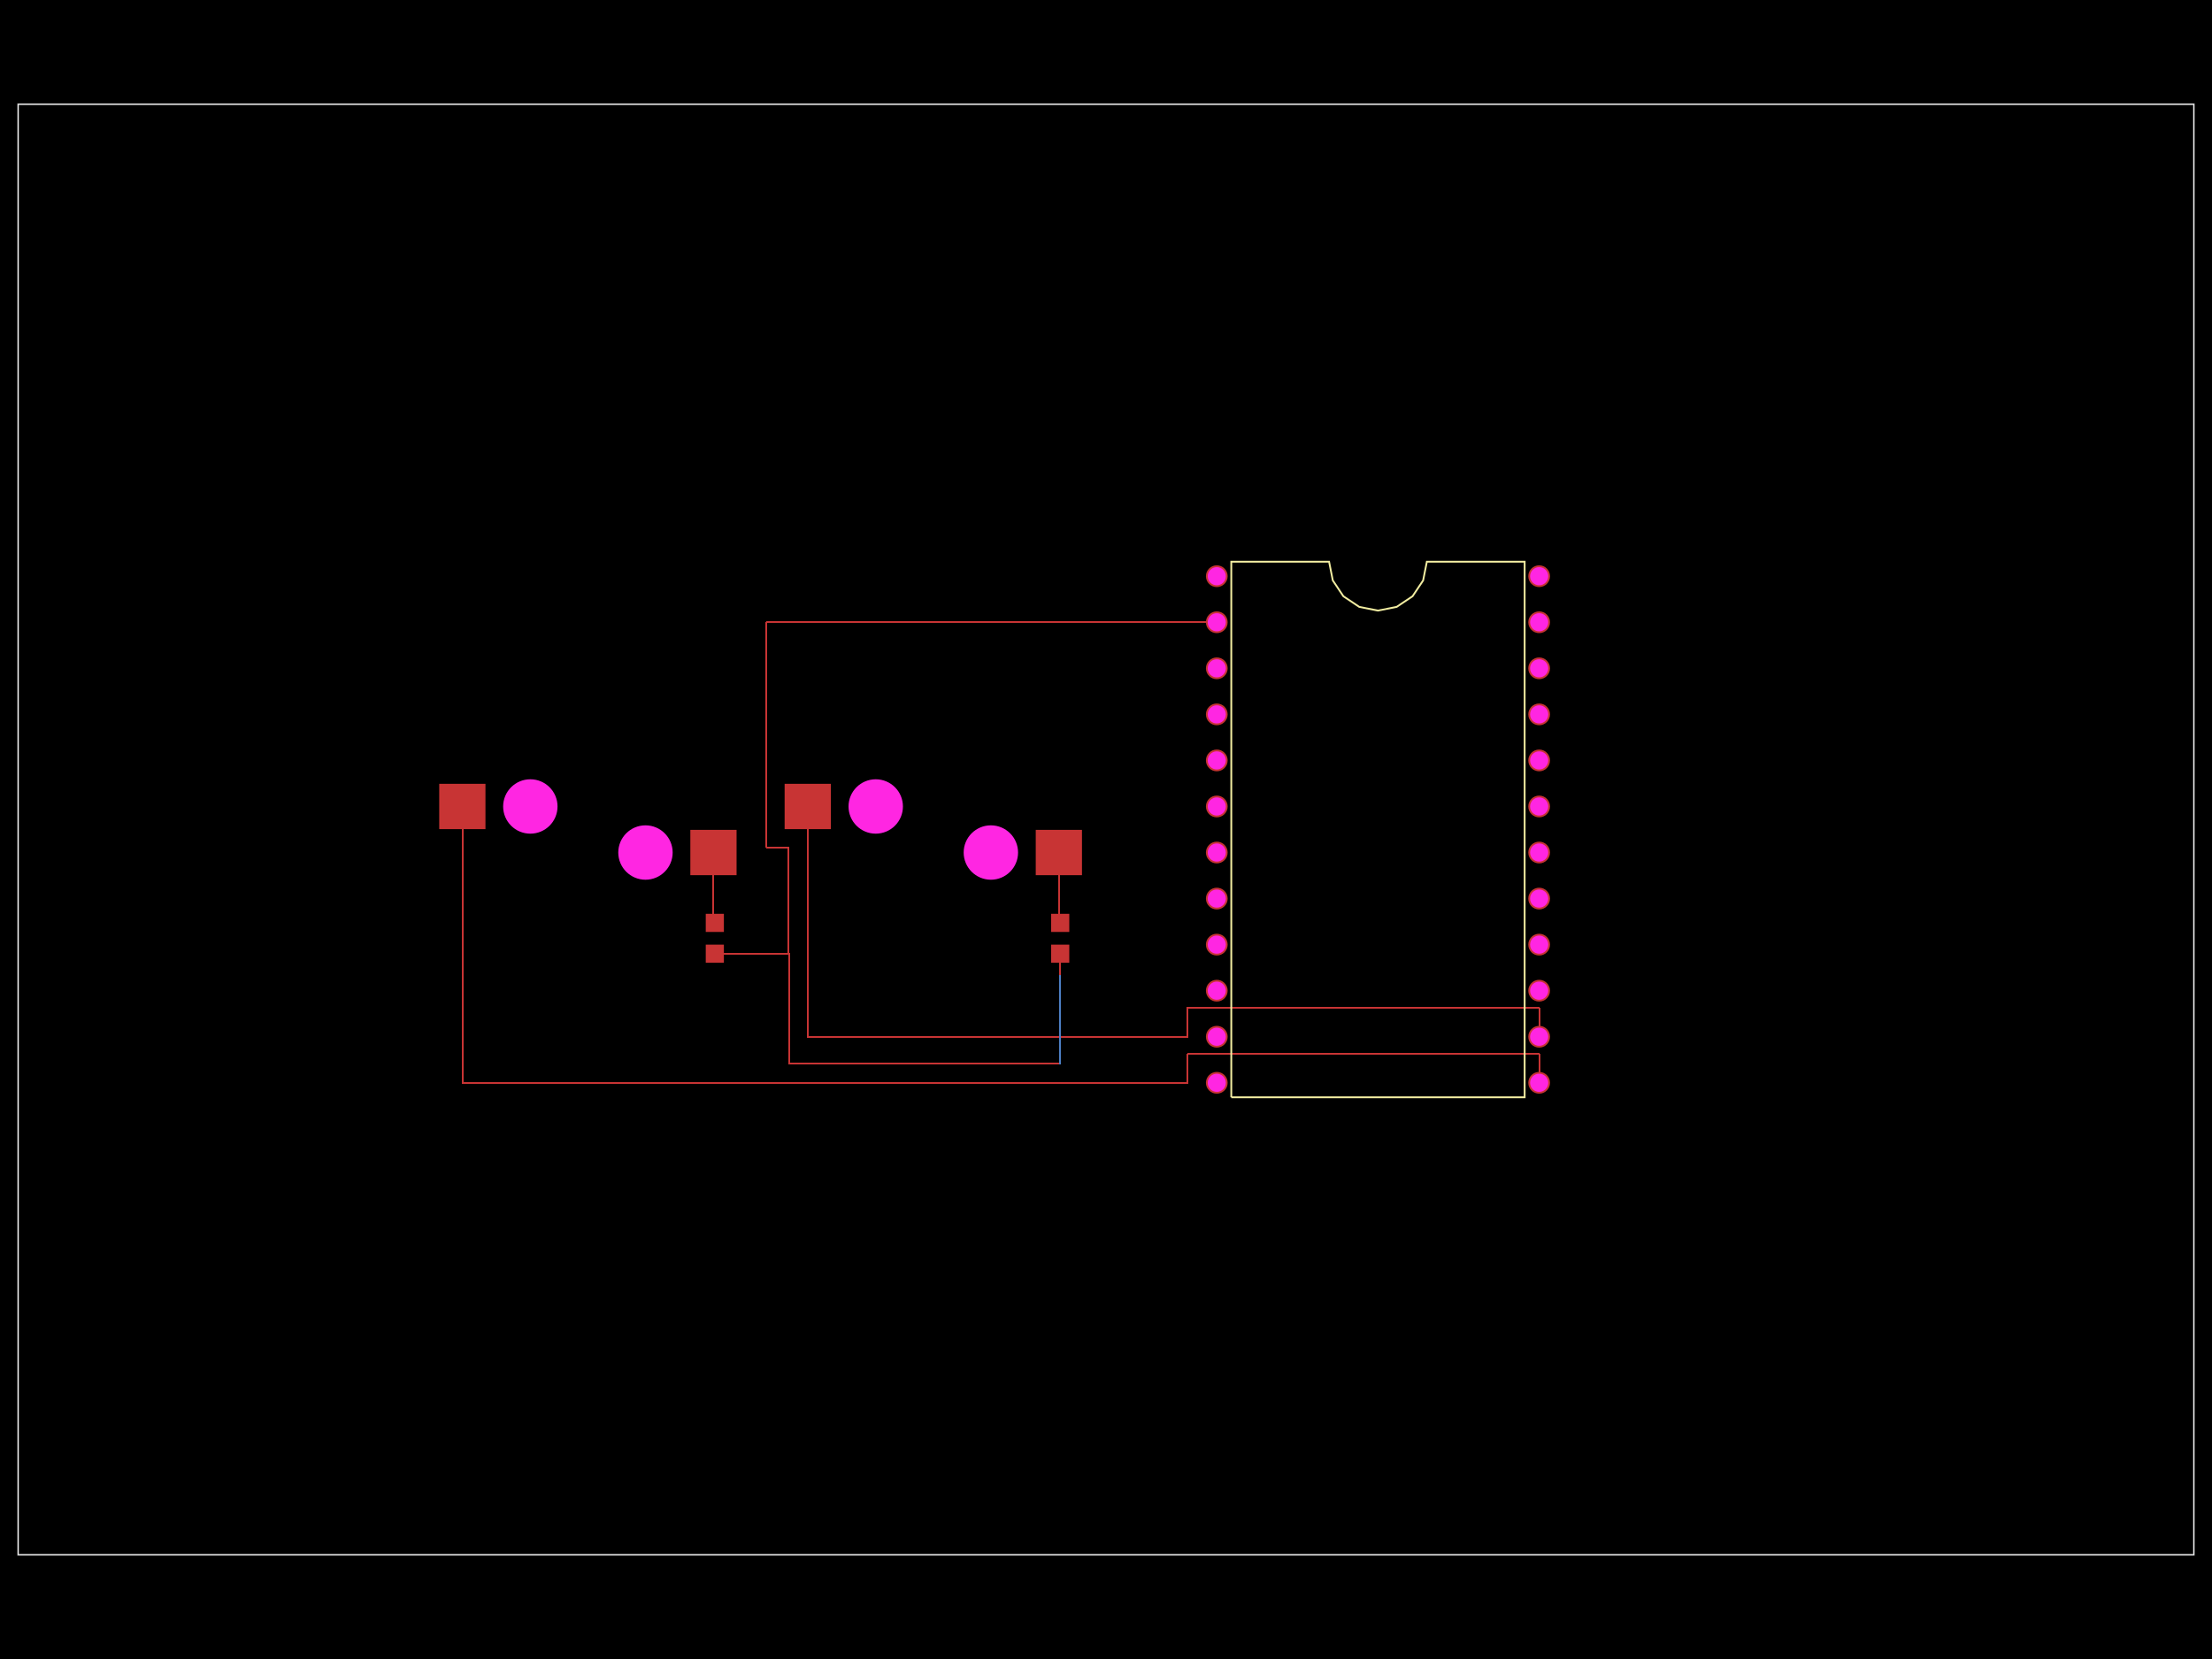
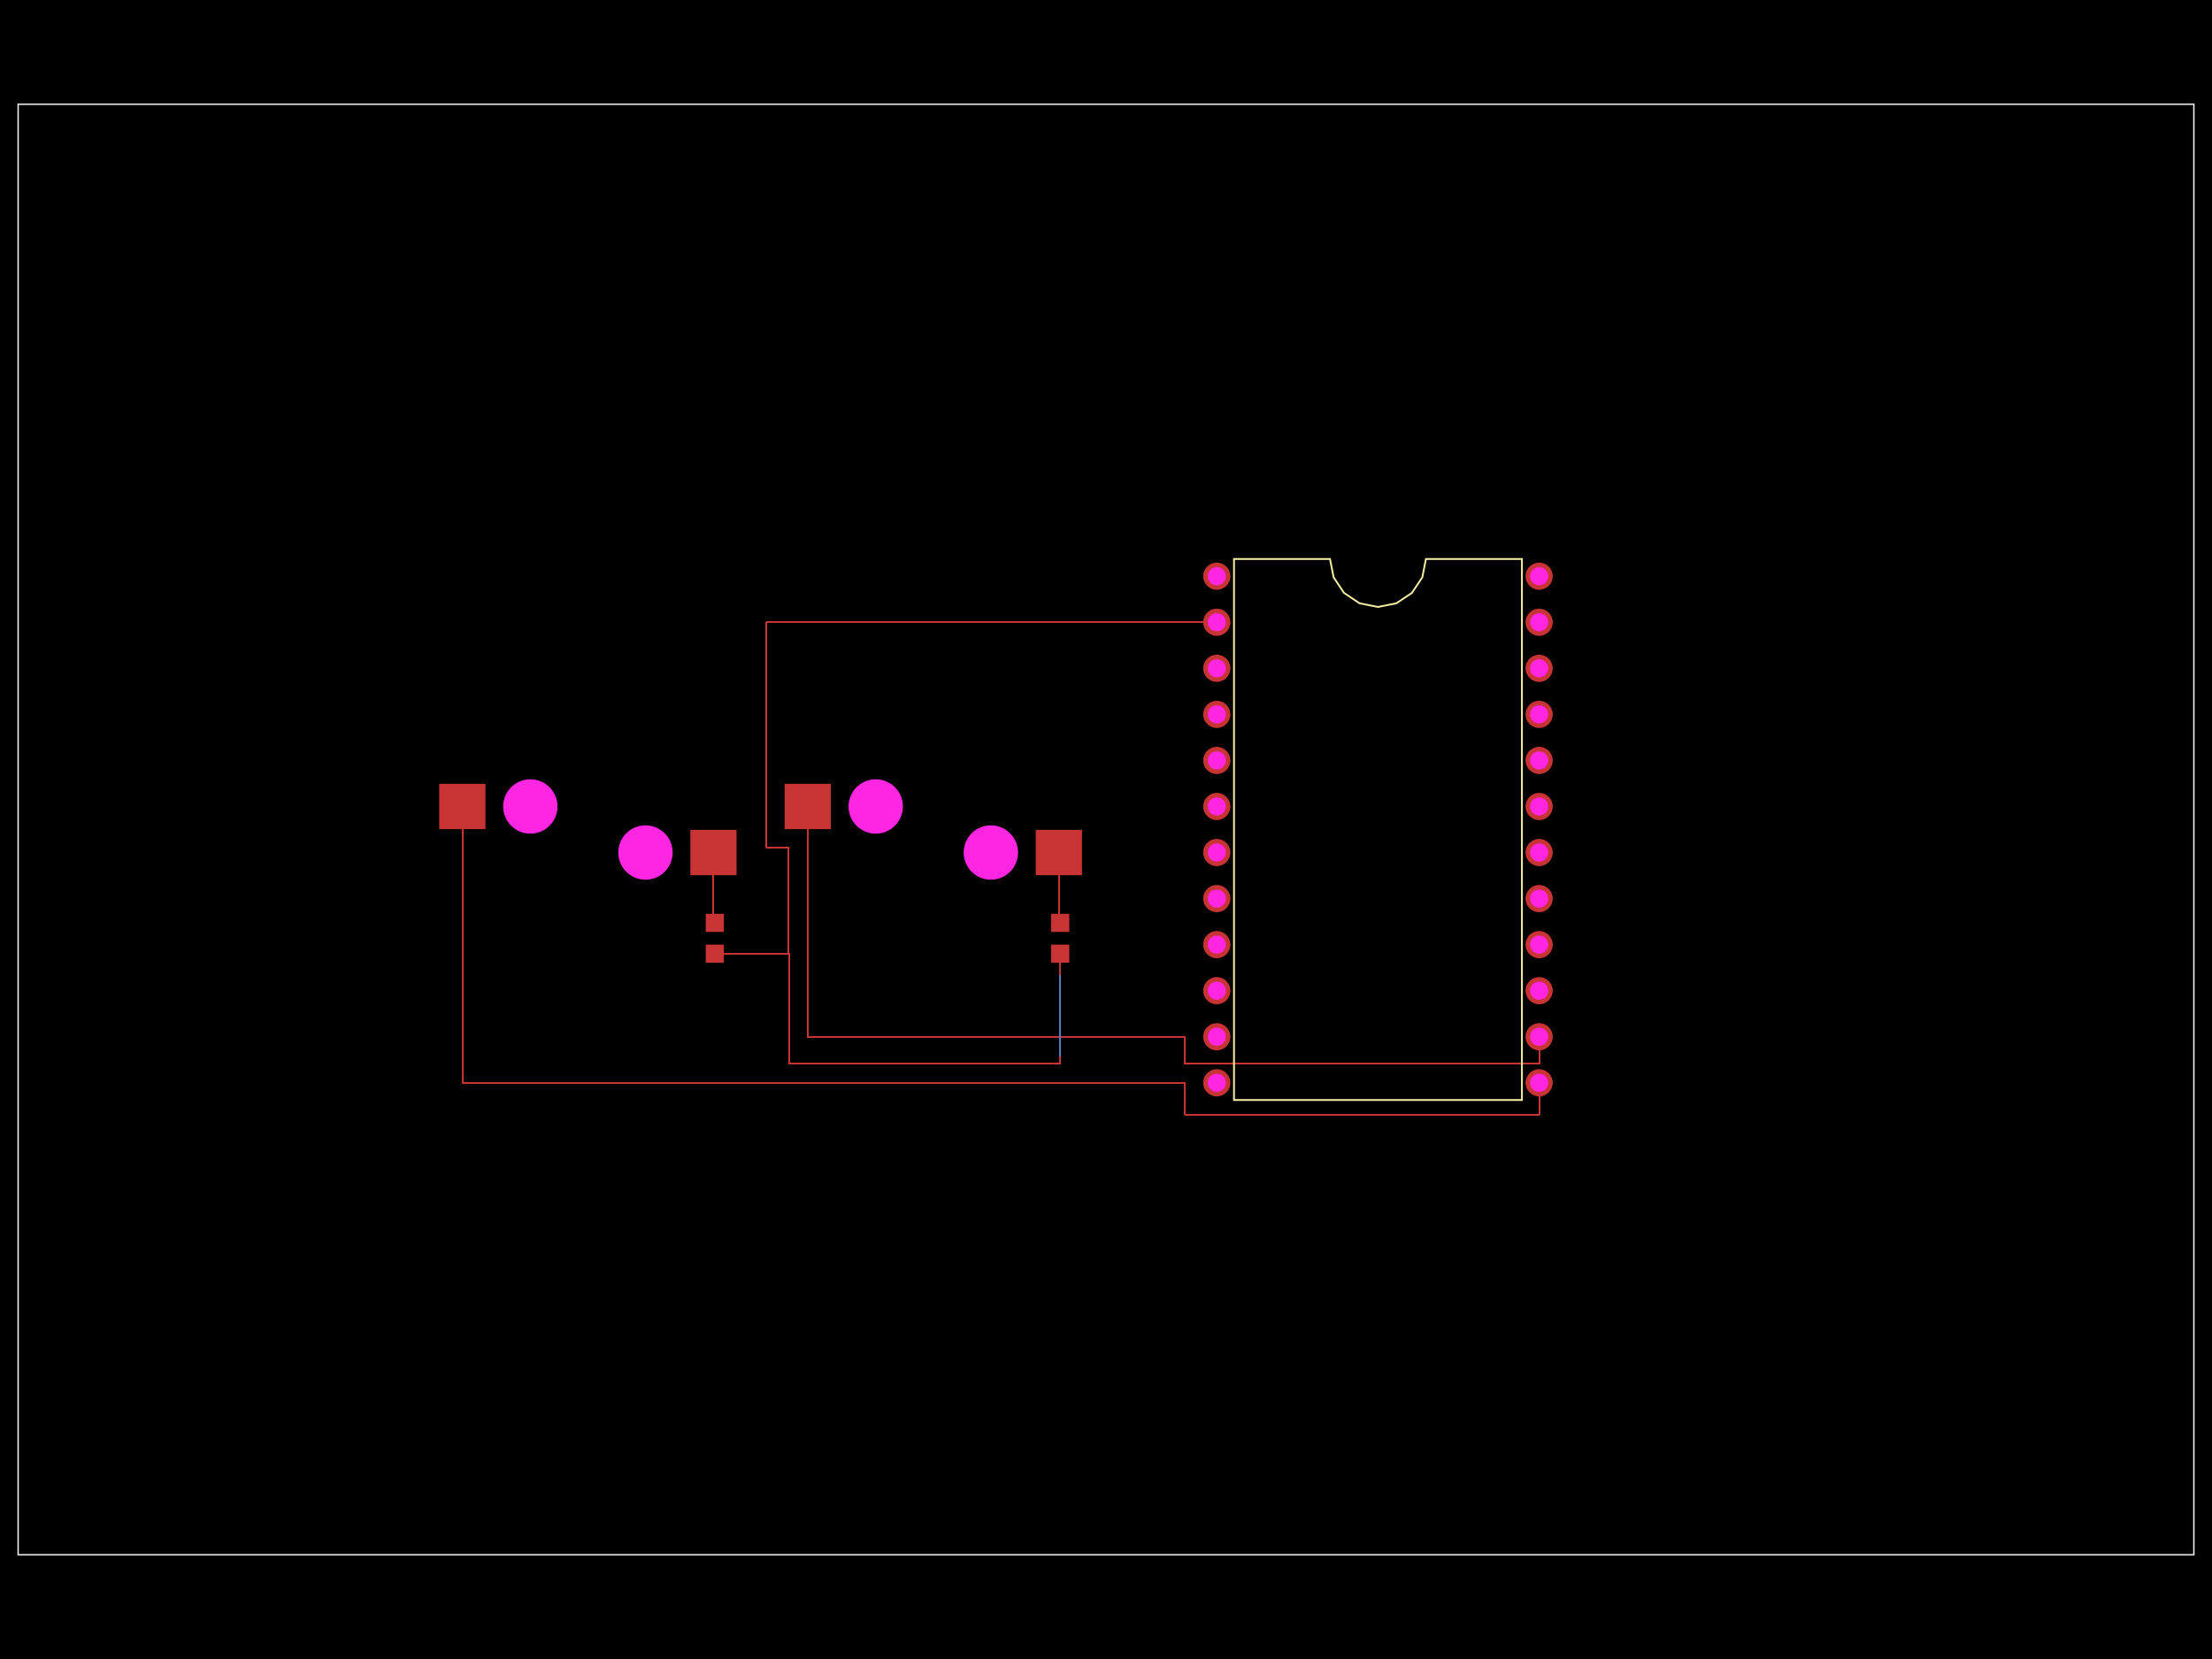
<svg xmlns="http://www.w3.org/2000/svg" width="800" height="600">
  <style>
              .boundary { fill: #000; }
              .pcb-board { fill: none; }
              .pcb-trace { fill: none; }
              .pcb-hole-outer { fill: rgb(200, 52, 52); }
              .pcb-hole-inner { fill: rgb(255, 38, 226); }
              .pcb-pad { }
              .pcb-boundary { fill: none; stroke: #fff; stroke-width: 0.3; }
              .pcb-silkscreen { fill: none; }
              .pcb-silkscreen-top { stroke: #f2eda1; }
              .pcb-silkscreen-bottom { stroke: #f2eda1; }
              .pcb-silkscreen-text { fill: #f2eda1; }
            </style>
  <rect class="boundary" x="0" y="0" width="800" height="600" />
  <rect class="pcb-boundary" x="6.557" y="37.705" width="786.885" height="524.59" />
  <path class="pcb-board" d="M 6.557 562.295 L 793.443 562.295 L 793.443 37.705 L 6.557 37.705 Z" stroke="rgba(255, 255, 255, 0.5)" stroke-width="0.656" />
  <g transform="translate(212.623, 300) rotate(0) scale(1, -1)">
    <rect class="pcb-component" x="-9.836" y="-9.836" width="19.672" height="19.672" />
    <rect class="pcb-component-outline" x="-9.836" y="-9.836" width="19.672" height="19.672" />
  </g>
  <g transform="translate(258.5246, 339.3443) rotate(90) scale(1, -1)">
    <rect class="pcb-component" x="-3.279" y="-8.852" width="6.557" height="17.705" />
    <rect class="pcb-component-outline" x="-3.279" y="-8.852" width="6.557" height="17.705" />
  </g>
  <g transform="translate(337.541, 300) rotate(0) scale(1, -1)">
    <rect class="pcb-component" x="-9.836" y="-9.836" width="19.672" height="19.672" />
    <rect class="pcb-component-outline" x="-9.836" y="-9.836" width="19.672" height="19.672" />
  </g>
  <g transform="translate(383.4426, 339.3443) rotate(90) scale(1, -1)">
    <rect class="pcb-component" x="-3.279" y="-8.852" width="6.557" height="17.705" />
    <rect class="pcb-component-outline" x="-3.279" y="-8.852" width="6.557" height="17.705" />
  </g>
  <g transform="translate(498.3607, 300) rotate(0) scale(1, -1)">
-     <rect class="pcb-component" x="-62.23" y="-95.541" width="124.459" height="191.082" />
-     <rect class="pcb-component-outline" x="-62.23" y="-95.541" width="124.459" height="191.082" />
+     <rect class="pcb-component" x="-63.213" y="-96.525" width="126.426" height="193.049" />
+     <rect class="pcb-component-outline" x="-63.213" y="-96.525" width="126.426" height="193.049" />
  </g>
  <rect class="pcb-pad" fill="rgb(200, 52, 52)" x="158.852" y="283.475" width="16.721" height="16.393" />
  <rect class="pcb-pad" fill="rgb(200, 52, 52)" x="249.672" y="300.131" width="16.721" height="16.393" />
  <rect class="pcb-pad" fill="rgb(200, 52, 52)" x="255.246" y="330.492" width="6.557" height="6.557" />
  <rect class="pcb-pad" fill="rgb(200, 52, 52)" x="255.246" y="341.639" width="6.557" height="6.557" />
  <rect class="pcb-pad" fill="rgb(200, 52, 52)" x="283.77" y="283.475" width="16.721" height="16.393" />
  <rect class="pcb-pad" fill="rgb(200, 52, 52)" x="374.59" y="300.131" width="16.721" height="16.393" />
  <rect class="pcb-pad" fill="rgb(200, 52, 52)" x="380.164" y="330.492" width="6.557" height="6.557" />
  <rect class="pcb-pad" fill="rgb(200, 52, 52)" x="380.164" y="341.639" width="6.557" height="6.557" />
  <path class="pcb-trace" stroke="rgb(200, 52, 52)" d="M 258.033 308.328 L 258.033 333.77" stroke-width="0.656" stroke-linecap="round" stroke-linejoin="round" shape-rendering="crispEdges" />
  <path class="pcb-trace" stroke="rgb(200, 52, 52)" d="M 382.951 308.328 L 382.951 333.77" stroke-width="0.656" stroke-linecap="round" stroke-linejoin="round" shape-rendering="crispEdges" />
  <path class="pcb-trace" stroke="rgb(200, 52, 52)" d="M 167.213 291.672 L 167.213 391.607" stroke-width="0.656" stroke-linecap="round" stroke-linejoin="round" shape-rendering="crispEdges" />
-   <path class="pcb-trace" stroke="rgb(200, 52, 52)" d="M 167.213 391.607 L 429.574 391.607" stroke-width="0.656" stroke-linecap="round" stroke-linejoin="round" shape-rendering="crispEdges" />
-   <path class="pcb-trace" stroke="rgb(200, 52, 52)" d="M 429.574 391.607 L 429.574 381.115" stroke-width="0.656" stroke-linecap="round" stroke-linejoin="round" shape-rendering="crispEdges" />
-   <path class="pcb-trace" stroke="rgb(200, 52, 52)" d="M 429.574 381.115 L 556.656 381.115" stroke-width="0.656" stroke-linecap="round" stroke-linejoin="round" shape-rendering="crispEdges" />
-   <path class="pcb-trace" stroke="rgb(200, 52, 52)" d="M 556.656 381.115 L 556.656 391.607" stroke-width="0.656" stroke-linecap="round" stroke-linejoin="round" shape-rendering="crispEdges" />
+   <path class="pcb-trace" stroke="rgb(200, 52, 52)" d="M 167.213 391.607 L 428.59 391.607" stroke-width="0.656" stroke-linecap="round" stroke-linejoin="round" shape-rendering="crispEdges" />
+   <path class="pcb-trace" stroke="rgb(200, 52, 52)" d="M 428.59 391.607 L 428.59 403.082" stroke-width="0.656" stroke-linecap="round" stroke-linejoin="round" shape-rendering="crispEdges" />
+   <path class="pcb-trace" stroke="rgb(200, 52, 52)" d="M 428.59 403.082 L 556.656 403.082" stroke-width="0.656" stroke-linecap="round" stroke-linejoin="round" shape-rendering="crispEdges" />
+   <path class="pcb-trace" stroke="rgb(200, 52, 52)" d="M 556.656 403.082 L 556.656 391.607" stroke-width="0.656" stroke-linecap="round" stroke-linejoin="round" shape-rendering="crispEdges" />
  <path class="pcb-trace" stroke="rgb(200, 52, 52)" d="M 292.131 291.672 L 292.131 374.951" stroke-width="0.656" stroke-linecap="round" stroke-linejoin="round" shape-rendering="crispEdges" />
-   <path class="pcb-trace" stroke="rgb(200, 52, 52)" d="M 292.131 374.951 L 429.574 374.951" stroke-width="0.656" stroke-linecap="round" stroke-linejoin="round" shape-rendering="crispEdges" />
-   <path class="pcb-trace" stroke="rgb(200, 52, 52)" d="M 429.574 374.951 L 429.574 364.459" stroke-width="0.656" stroke-linecap="round" stroke-linejoin="round" shape-rendering="crispEdges" />
-   <path class="pcb-trace" stroke="rgb(200, 52, 52)" d="M 429.574 364.459 L 556.656 364.459" stroke-width="0.656" stroke-linecap="round" stroke-linejoin="round" shape-rendering="crispEdges" />
-   <path class="pcb-trace" stroke="rgb(200, 52, 52)" d="M 556.656 364.459 L 556.656 374.951" stroke-width="0.656" stroke-linecap="round" stroke-linejoin="round" shape-rendering="crispEdges" />
+   <path class="pcb-trace" stroke="rgb(200, 52, 52)" d="M 292.131 374.951 L 428.59 374.951" stroke-width="0.656" stroke-linecap="round" stroke-linejoin="round" shape-rendering="crispEdges" />
+   <path class="pcb-trace" stroke="rgb(200, 52, 52)" d="M 428.59 374.951 L 428.59 384.721" stroke-width="0.656" stroke-linecap="round" stroke-linejoin="round" shape-rendering="crispEdges" />
+   <path class="pcb-trace" stroke="rgb(200, 52, 52)" d="M 428.59 384.721 L 556.656 384.721" stroke-width="0.656" stroke-linecap="round" stroke-linejoin="round" shape-rendering="crispEdges" />
+   <path class="pcb-trace" stroke="rgb(200, 52, 52)" d="M 556.656 384.721 L 556.656 374.951" stroke-width="0.656" stroke-linecap="round" stroke-linejoin="round" shape-rendering="crispEdges" />
  <path class="pcb-trace" stroke="rgb(200, 52, 52)" d="M 258.525 344.918 L 285.246 344.918" stroke-width="0.656" stroke-linecap="round" stroke-linejoin="round" shape-rendering="crispEdges" />
  <path class="pcb-trace" stroke="rgb(200, 52, 52)" d="M 285.246 344.918 L 285.246 306.426" stroke-width="0.656" stroke-linecap="round" stroke-linejoin="round" shape-rendering="crispEdges" />
  <path class="pcb-trace" stroke="rgb(200, 52, 52)" d="M 285.246 306.426 L 277.213 306.426" stroke-width="0.656" stroke-linecap="round" stroke-linejoin="round" shape-rendering="crispEdges" />
  <path class="pcb-trace" stroke="rgb(200, 52, 52)" d="M 277.213 306.426 L 277.213 225.049" stroke-width="0.656" stroke-linecap="round" stroke-linejoin="round" shape-rendering="crispEdges" />
  <path class="pcb-trace" stroke="rgb(200, 52, 52)" d="M 277.213 225.049 L 440.066 225.049" stroke-width="0.656" stroke-linecap="round" stroke-linejoin="round" shape-rendering="crispEdges" />
  <path class="pcb-trace" stroke="rgb(200, 52, 52)" d="M 285.574 344.918 L 285.574 384.721" stroke-width="0.656" stroke-linecap="round" stroke-linejoin="round" shape-rendering="crispEdges" />
  <path class="pcb-trace" stroke="rgb(200, 52, 52)" d="M 285.574 384.721 L 383.41 384.721" stroke-width="0.656" stroke-linecap="round" stroke-linejoin="round" shape-rendering="crispEdges" />
-   <path class="pcb-trace" stroke="rgb(200, 52, 52)" d="M 383.41 384.721 L 383.41 384.721" stroke-width="0.656" stroke-linecap="round" stroke-linejoin="round" shape-rendering="crispEdges" />
-   <path class="pcb-trace" stroke="rgb(77, 127, 196)" d="M 383.41 384.721 L 383.41 384.721" stroke-width="0.656" stroke-linecap="round" stroke-linejoin="round" shape-rendering="crispEdges" />
-   <path class="pcb-trace" stroke="rgb(77, 127, 196)" d="M 383.41 384.721 L 383.41 352.426" stroke-width="0.656" stroke-linecap="round" stroke-linejoin="round" shape-rendering="crispEdges" />
+   <path class="pcb-trace" stroke="rgb(200, 52, 52)" d="M 383.41 384.721 L 383.41 381.836" stroke-width="0.656" stroke-linecap="round" stroke-linejoin="round" shape-rendering="crispEdges" />
+   <path class="pcb-trace" stroke="rgb(200, 52, 52)" d="M 383.41 381.836 L 383.41 381.836" stroke-width="0.656" stroke-linecap="round" stroke-linejoin="round" shape-rendering="crispEdges" />
+   <path class="pcb-trace" stroke="rgb(77, 127, 196)" d="M 383.41 381.836 L 383.41 381.836" stroke-width="0.656" stroke-linecap="round" stroke-linejoin="round" shape-rendering="crispEdges" />
+   <path class="pcb-trace" stroke="rgb(77, 127, 196)" d="M 383.41 381.836 L 383.41 352.426" stroke-width="0.656" stroke-linecap="round" stroke-linejoin="round" shape-rendering="crispEdges" />
  <path class="pcb-trace" stroke="rgb(77, 127, 196)" d="M 383.41 352.426 L 383.41 352.426" stroke-width="0.656" stroke-linecap="round" stroke-linejoin="round" shape-rendering="crispEdges" />
  <path class="pcb-trace" stroke="rgb(200, 52, 52)" d="M 383.41 352.426 L 383.41 352.426" stroke-width="0.656" stroke-linecap="round" stroke-linejoin="round" shape-rendering="crispEdges" />
  <path class="pcb-trace" stroke="rgb(200, 52, 52)" d="M 383.41 352.426 L 383.41 344.885" stroke-width="0.656" stroke-linecap="round" stroke-linejoin="round" shape-rendering="crispEdges" />
-   <path class="pcb-silkscreen pcb-silkscreen-top" d="M 445.311 396.852 L 445.311 203.148 L 480.678 203.148 L 482.024 209.915 L 485.857 215.651 L 491.594 219.485 L 498.361 220.831 L 505.128 219.485 L 510.864 215.651 L 514.698 209.915 L 516.044 203.148 L 551.41 203.148 L 551.41 396.852 L 445.311 396.852" stroke-width="0.656" data-pcb-component-id="pcb_component_4" data-pcb-silkscreen-path-id="pcb_silkscreen_path_0" />
+   <path class="pcb-silkscreen pcb-silkscreen-top" d="M 446.295 397.836 L 446.295 202.164 L 481.005 202.164 L 482.327 208.805 L 486.089 214.436 L 491.719 218.198 L 498.361 219.519 L 505.002 218.198 L 510.633 214.436 L 514.395 208.805 L 515.716 202.164 L 550.426 202.164 L 550.426 397.836 L 446.295 397.836 Z" stroke-width="0.656" data-pcb-component-id="pcb_component_4" data-pcb-silkscreen-path-id="pcb_silkscreen_path_0" />
  <g>
-     <circle class="pcb-hole-outer" cx="440.066" cy="208.393" r="3.934" />
+     <circle class="pcb-hole-outer" cx="440.066" cy="208.393" r="4.918" />
    <circle class="pcb-hole-inner" cx="440.066" cy="208.393" r="3.279" />
  </g>
  <g>
-     <circle class="pcb-hole-outer" cx="440.066" cy="225.049" r="3.934" />
+     <circle class="pcb-hole-outer" cx="440.066" cy="225.049" r="4.918" />
    <circle class="pcb-hole-inner" cx="440.066" cy="225.049" r="3.279" />
  </g>
  <g>
-     <circle class="pcb-hole-outer" cx="440.066" cy="241.705" r="3.934" />
+     <circle class="pcb-hole-outer" cx="440.066" cy="241.705" r="4.918" />
    <circle class="pcb-hole-inner" cx="440.066" cy="241.705" r="3.279" />
  </g>
  <g>
-     <circle class="pcb-hole-outer" cx="440.066" cy="258.361" r="3.934" />
+     <circle class="pcb-hole-outer" cx="440.066" cy="258.361" r="4.918" />
    <circle class="pcb-hole-inner" cx="440.066" cy="258.361" r="3.279" />
  </g>
  <g>
-     <circle class="pcb-hole-outer" cx="440.066" cy="275.016" r="3.934" />
+     <circle class="pcb-hole-outer" cx="440.066" cy="275.016" r="4.918" />
    <circle class="pcb-hole-inner" cx="440.066" cy="275.016" r="3.279" />
  </g>
  <g>
-     <circle class="pcb-hole-outer" cx="440.066" cy="291.672" r="3.934" />
+     <circle class="pcb-hole-outer" cx="440.066" cy="291.672" r="4.918" />
    <circle class="pcb-hole-inner" cx="440.066" cy="291.672" r="3.279" />
  </g>
  <g>
-     <circle class="pcb-hole-outer" cx="440.066" cy="308.328" r="3.934" />
+     <circle class="pcb-hole-outer" cx="440.066" cy="308.328" r="4.918" />
    <circle class="pcb-hole-inner" cx="440.066" cy="308.328" r="3.279" />
  </g>
  <g>
-     <circle class="pcb-hole-outer" cx="440.066" cy="324.984" r="3.934" />
+     <circle class="pcb-hole-outer" cx="440.066" cy="324.984" r="4.918" />
    <circle class="pcb-hole-inner" cx="440.066" cy="324.984" r="3.279" />
  </g>
  <g>
-     <circle class="pcb-hole-outer" cx="440.066" cy="341.639" r="3.934" />
+     <circle class="pcb-hole-outer" cx="440.066" cy="341.639" r="4.918" />
    <circle class="pcb-hole-inner" cx="440.066" cy="341.639" r="3.279" />
  </g>
  <g>
-     <circle class="pcb-hole-outer" cx="440.066" cy="358.295" r="3.934" />
+     <circle class="pcb-hole-outer" cx="440.066" cy="358.295" r="4.918" />
    <circle class="pcb-hole-inner" cx="440.066" cy="358.295" r="3.279" />
  </g>
  <g>
-     <circle class="pcb-hole-outer" cx="440.066" cy="374.951" r="3.934" />
+     <circle class="pcb-hole-outer" cx="440.066" cy="374.951" r="4.918" />
    <circle class="pcb-hole-inner" cx="440.066" cy="374.951" r="3.279" />
  </g>
  <g>
-     <circle class="pcb-hole-outer" cx="440.066" cy="391.607" r="3.934" />
+     <circle class="pcb-hole-outer" cx="440.066" cy="391.607" r="4.918" />
    <circle class="pcb-hole-inner" cx="440.066" cy="391.607" r="3.279" />
  </g>
  <g>
-     <circle class="pcb-hole-outer" cx="556.656" cy="391.607" r="3.934" />
+     <circle class="pcb-hole-outer" cx="556.656" cy="391.607" r="4.918" />
    <circle class="pcb-hole-inner" cx="556.656" cy="391.607" r="3.279" />
  </g>
  <g>
-     <circle class="pcb-hole-outer" cx="556.656" cy="374.951" r="3.934" />
+     <circle class="pcb-hole-outer" cx="556.656" cy="374.951" r="4.918" />
    <circle class="pcb-hole-inner" cx="556.656" cy="374.951" r="3.279" />
  </g>
  <g>
-     <circle class="pcb-hole-outer" cx="556.656" cy="358.295" r="3.934" />
+     <circle class="pcb-hole-outer" cx="556.656" cy="358.295" r="4.918" />
    <circle class="pcb-hole-inner" cx="556.656" cy="358.295" r="3.279" />
  </g>
  <g>
-     <circle class="pcb-hole-outer" cx="556.656" cy="341.639" r="3.934" />
+     <circle class="pcb-hole-outer" cx="556.656" cy="341.639" r="4.918" />
    <circle class="pcb-hole-inner" cx="556.656" cy="341.639" r="3.279" />
  </g>
  <g>
-     <circle class="pcb-hole-outer" cx="556.656" cy="324.984" r="3.934" />
+     <circle class="pcb-hole-outer" cx="556.656" cy="324.984" r="4.918" />
    <circle class="pcb-hole-inner" cx="556.656" cy="324.984" r="3.279" />
  </g>
  <g>
-     <circle class="pcb-hole-outer" cx="556.656" cy="308.328" r="3.934" />
+     <circle class="pcb-hole-outer" cx="556.656" cy="308.328" r="4.918" />
    <circle class="pcb-hole-inner" cx="556.656" cy="308.328" r="3.279" />
  </g>
  <g>
-     <circle class="pcb-hole-outer" cx="556.656" cy="291.672" r="3.934" />
+     <circle class="pcb-hole-outer" cx="556.656" cy="291.672" r="4.918" />
    <circle class="pcb-hole-inner" cx="556.656" cy="291.672" r="3.279" />
  </g>
  <g>
-     <circle class="pcb-hole-outer" cx="556.656" cy="275.016" r="3.934" />
+     <circle class="pcb-hole-outer" cx="556.656" cy="275.016" r="4.918" />
    <circle class="pcb-hole-inner" cx="556.656" cy="275.016" r="3.279" />
  </g>
  <g>
-     <circle class="pcb-hole-outer" cx="556.656" cy="258.361" r="3.934" />
+     <circle class="pcb-hole-outer" cx="556.656" cy="258.361" r="4.918" />
    <circle class="pcb-hole-inner" cx="556.656" cy="258.361" r="3.279" />
  </g>
  <g>
-     <circle class="pcb-hole-outer" cx="556.656" cy="241.705" r="3.934" />
+     <circle class="pcb-hole-outer" cx="556.656" cy="241.705" r="4.918" />
    <circle class="pcb-hole-inner" cx="556.656" cy="241.705" r="3.279" />
  </g>
  <g>
-     <circle class="pcb-hole-outer" cx="556.656" cy="225.049" r="3.934" />
+     <circle class="pcb-hole-outer" cx="556.656" cy="225.049" r="4.918" />
    <circle class="pcb-hole-inner" cx="556.656" cy="225.049" r="3.279" />
  </g>
  <g>
-     <circle class="pcb-hole-outer" cx="556.656" cy="208.393" r="3.934" />
+     <circle class="pcb-hole-outer" cx="556.656" cy="208.393" r="4.918" />
    <circle class="pcb-hole-inner" cx="556.656" cy="208.393" r="3.279" />
  </g>
  <circle class="pcb-hole" cx="191.803" cy="291.672" r="9.836" fill="#FF26E2" />
  <circle class="pcb-hole" cx="233.443" cy="308.328" r="9.836" fill="#FF26E2" />
  <circle class="pcb-hole" cx="316.721" cy="291.672" r="9.836" fill="#FF26E2" />
  <circle class="pcb-hole" cx="358.361" cy="308.328" r="9.836" fill="#FF26E2" />
</svg>
